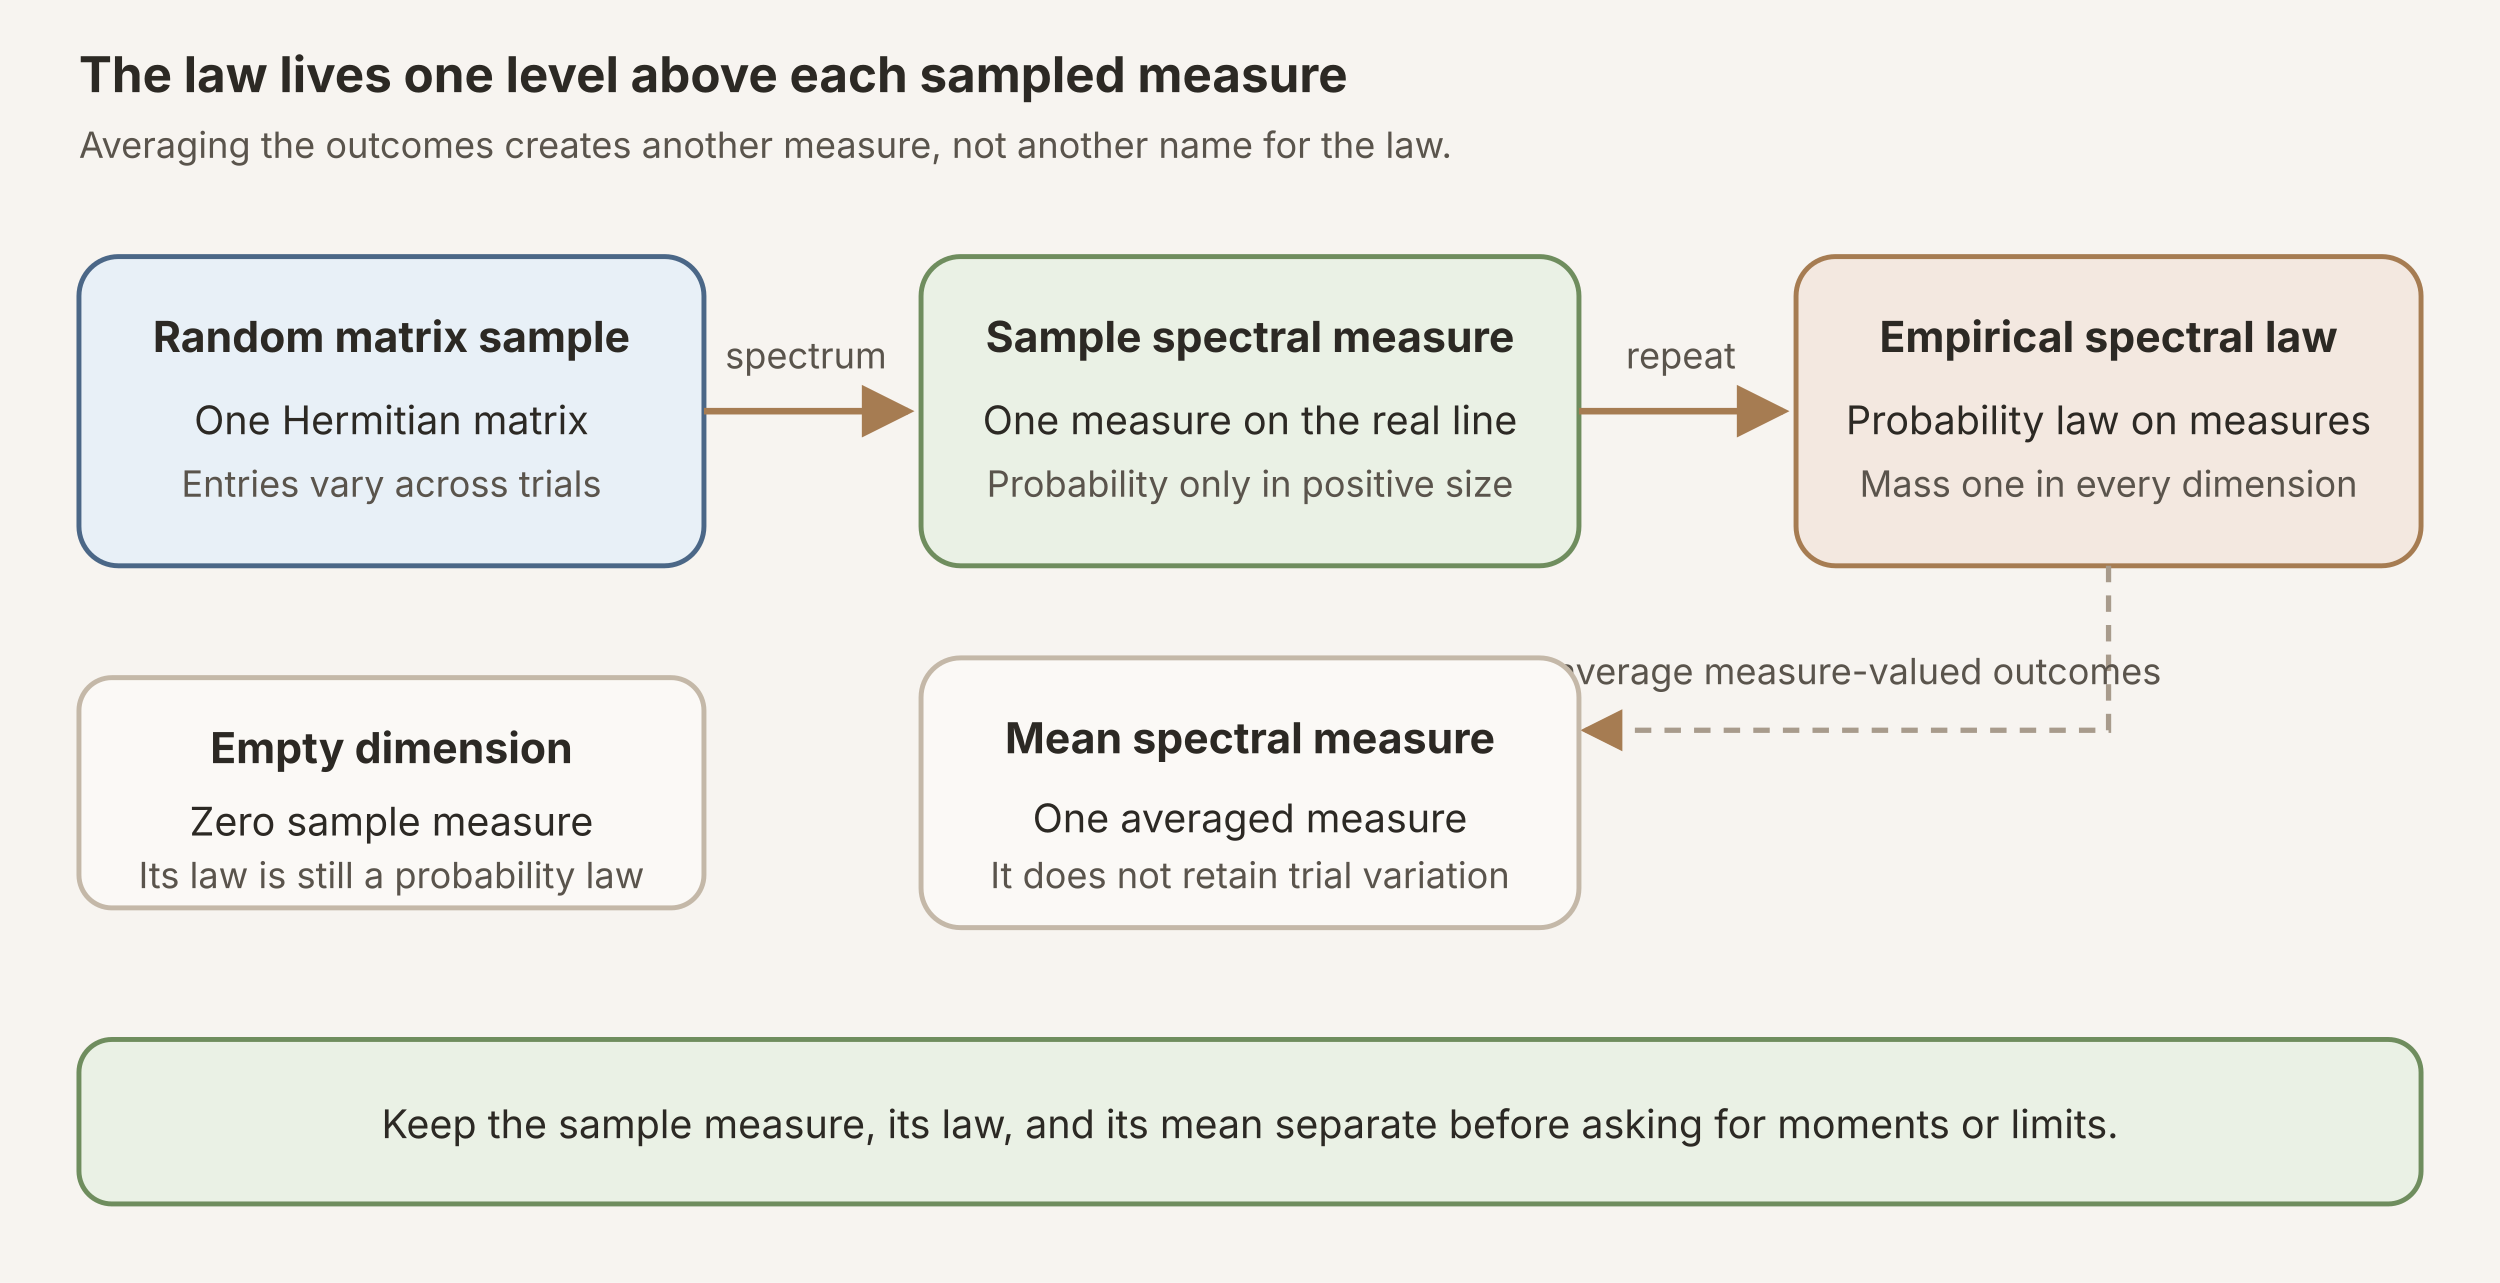
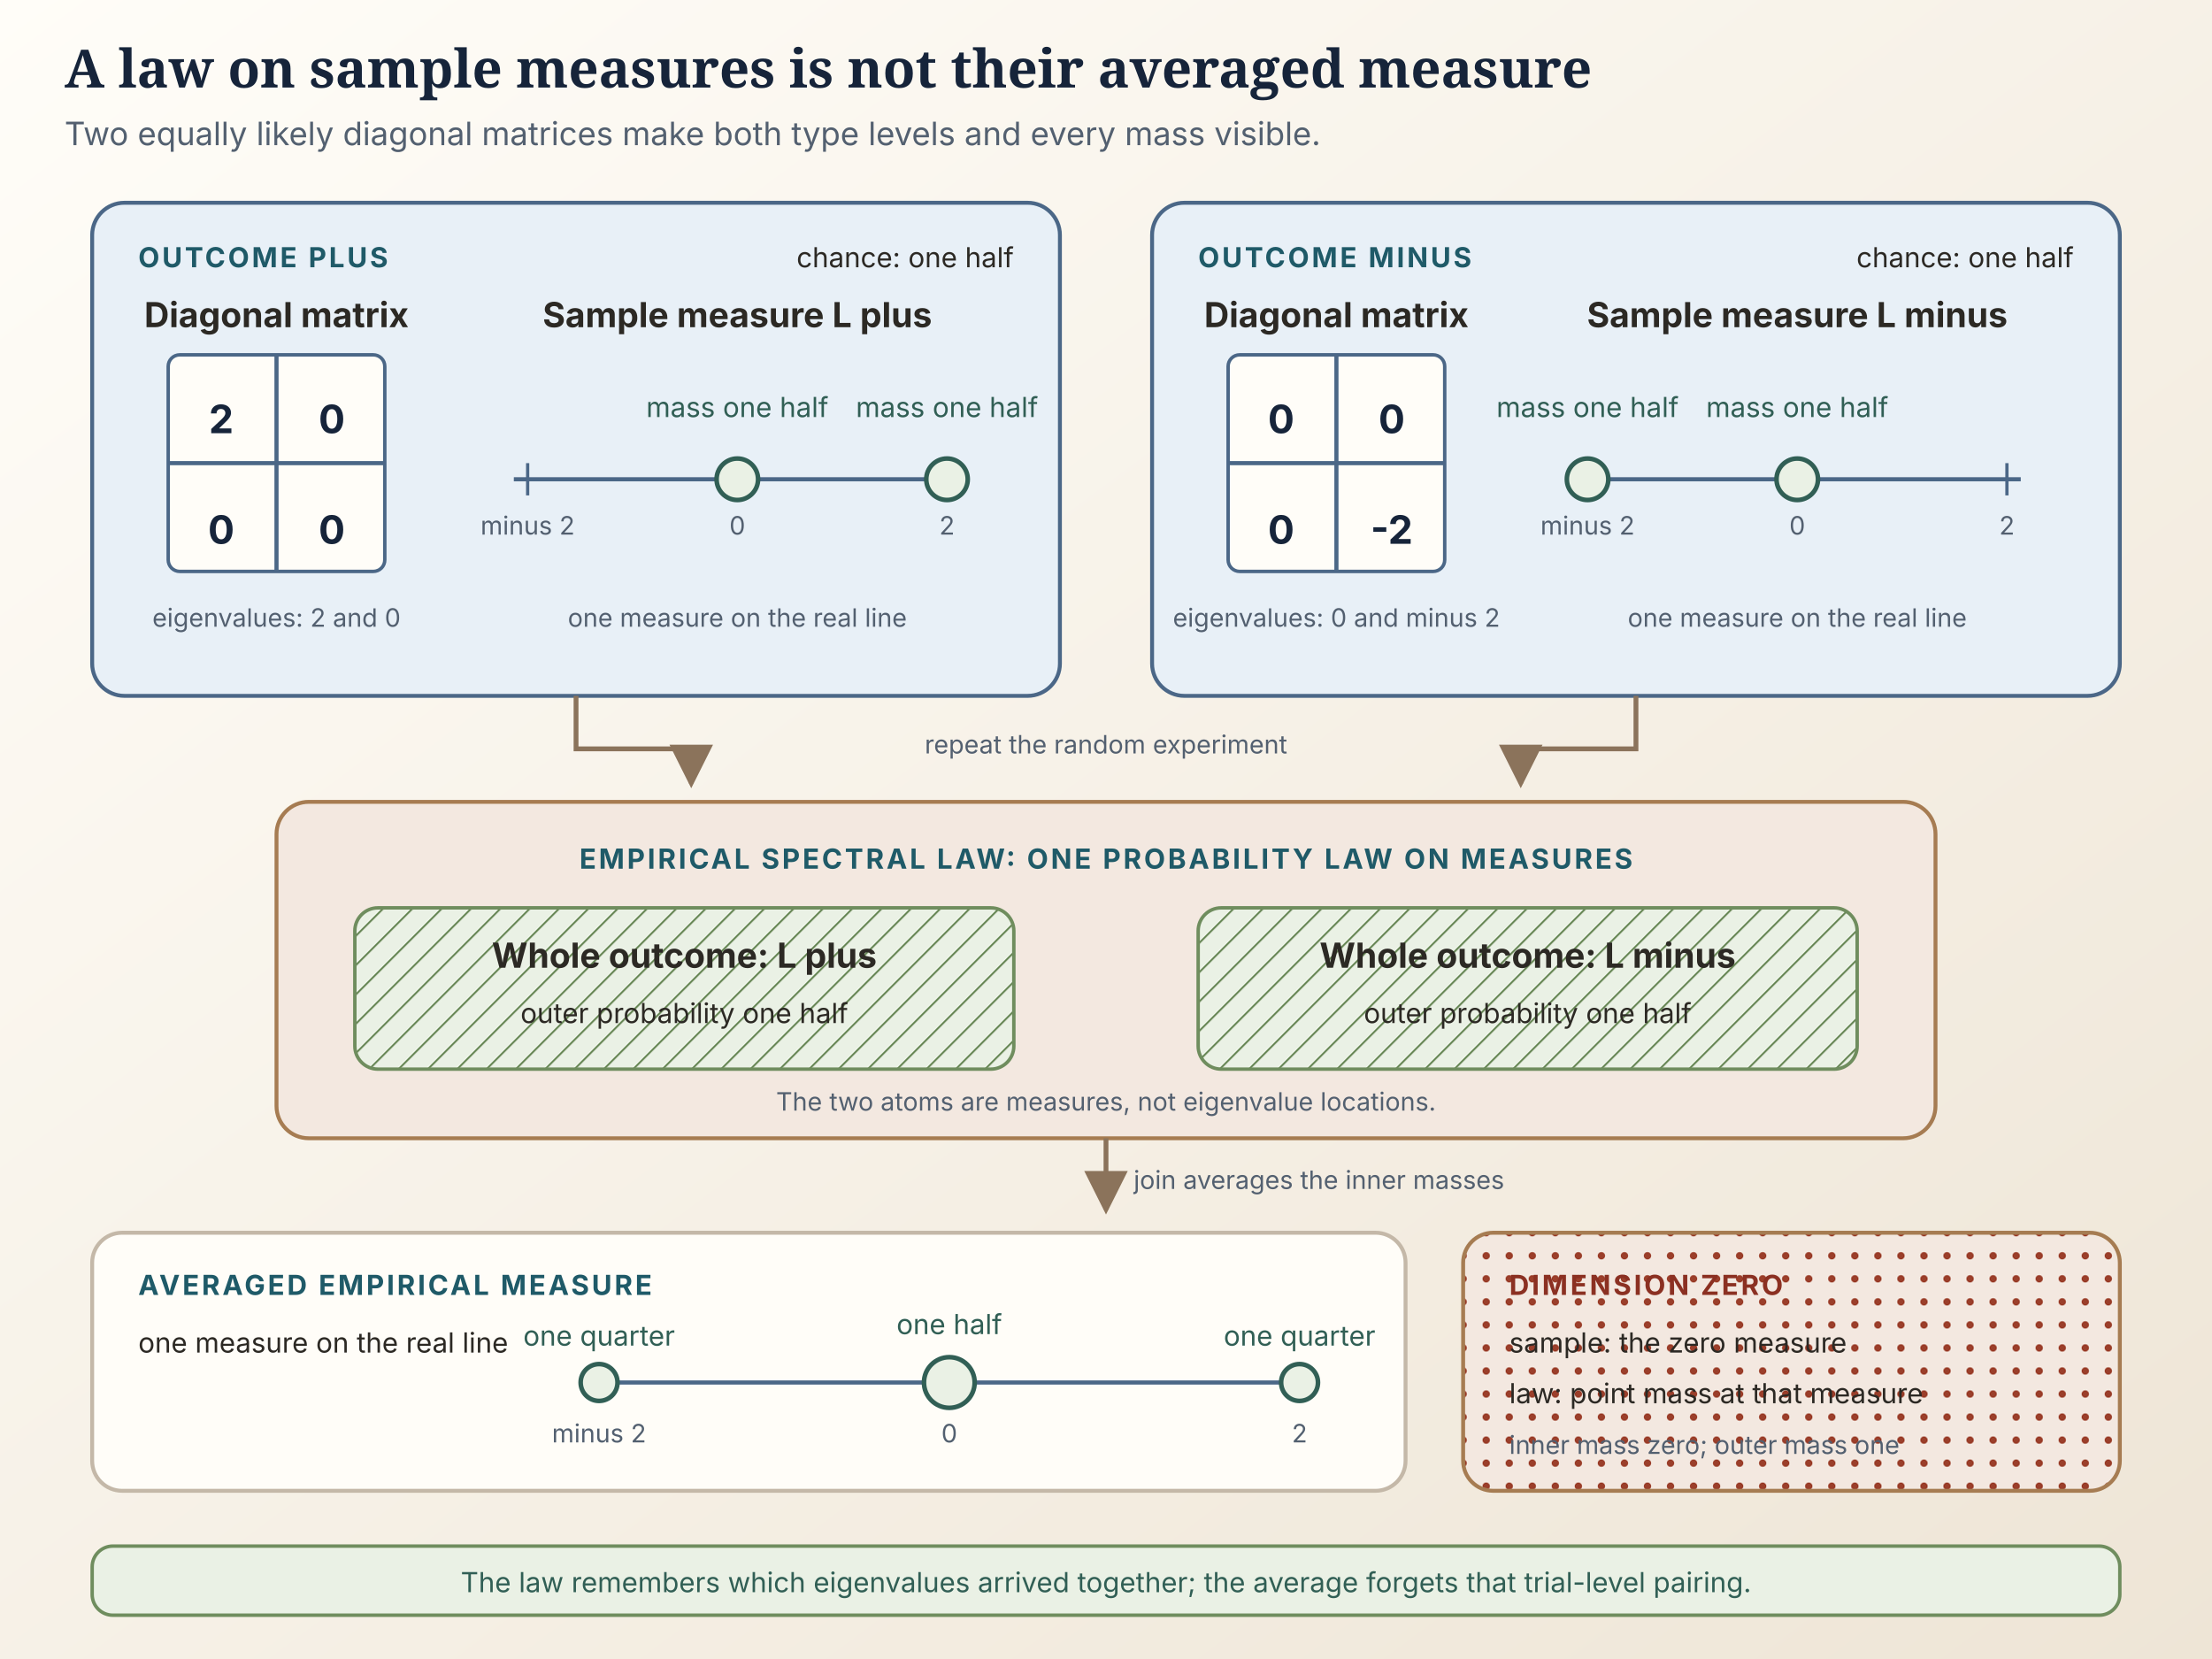
- <svg xmlns="http://www.w3.org/2000/svg" width="760" height="390" viewBox="0 0 760 390" role="img" aria-labelledby="eslTitle eslDesc">
-   <rect width="760" height="390" fill="#F7F4F0" />
+ <svg xmlns="http://www.w3.org/2000/svg" width="960" height="720" viewBox="0 0 960 720" role="img" aria-labelledby="eslTitle eslDesc">
+   <defs>
+     <linearGradient id="paper" x1="0" y1="0" x2="1" y2="1">
+       <stop offset="0" stop-color="#FFFDF8" />
+       <stop offset="1" stop-color="#EEE5D6" />
+     </linearGradient>
+     <pattern id="measurePattern" width="9" height="9" patternUnits="userSpaceOnUse" patternTransform="rotate(45)">
+       <rect width="9" height="9" fill="#EAF1E5" />
+       <line x1="0" y1="0" x2="0" y2="9" stroke="#6F8D5E" stroke-width="1.7" />
+     </pattern>
+     <pattern id="zeroPattern" width="10" height="10" patternUnits="userSpaceOnUse">
+       <rect width="10" height="10" fill="#F3E8E0" />
+       <circle cx="5" cy="5" r="1.6" fill="#9B3F2B" />
+     </pattern>
+     <marker id="arrow" markerWidth="9" markerHeight="9" refX="8" refY="4.5" orient="auto" markerUnits="strokeWidth">
+       <path d="M0,0 L9,4.5 L0,9 Z" fill="#8B735B" />
+     </marker>
+   </defs>
+   <rect width="960" height="720" fill="url(#paper)" />
  <style>
    .t{font-family:Inter,Arial,Helvetica,sans-serif;fill:#2C2924}
-     .title{font-size:15px;font-weight:700}
-     .h{font-size:13px;font-weight:700}
+     .title{font-family:Georgia,serif;font-size:23px;font-weight:700;fill:#16243A}
+     .sub{font-size:14px;fill:#536070}
+     .cap{font-size:12px;font-weight:700;letter-spacing:1.1px;fill:#1F5A68}
+     .h{font-size:15px;font-weight:700}
    .s{font-size:12px}
-     .m{font-size:11px;fill:#5A544C}
-     .sample{fill:#E8F0F7;stroke:#4B6787;stroke-width:1.5}
-     .measure{fill:#EAF1E5;stroke:#6F8D5E;stroke-width:1.5}
-     .law{fill:#F3E8E0;stroke:#A67C52;stroke-width:1.5}
-     .neutral{fill:#FBF9F6;stroke:#C4B8A8;stroke-width:1.5}
-     .arrow{stroke:#A67C52;stroke-width:2;fill:none}
-     .dash{stroke:#A89B8C;stroke-width:1.6;stroke-dasharray:5 4;fill:none}
+     .m{font-size:11px;fill:#536070}
+     .n{font-size:17px;font-weight:700;fill:#16243A}
+     .outcome{fill:#E8F0F7;stroke:#4B6787;stroke-width:1.7}
+     .law{fill:#F3E8E0;stroke:#A67C52;stroke-width:1.7}
+     .neutral{fill:#FFFDF8;stroke:#C4B8A8;stroke-width:1.7}
+     .arrow{fill:none;stroke:#8B735B;stroke-width:2.1;marker-end:url(#arrow)}
+     .axis{stroke:#4B6787;stroke-width:1.8}
+     .tick{stroke:#4B6787;stroke-width:1.4}
+     .good{fill:#315F55}
+     .warn{fill:#8B3022}
  </style>
-   <defs>
-     <marker id="eslArrow" markerWidth="8" markerHeight="8" refX="7" refY="4" orient="auto">
-       <path d="M0,0 L8,4 L0,8 Z" fill="#A67C52" />
-     </marker>
-   </defs>
-   <text x="24" y="28" class="t title">The law lives one level above each sampled measure</text>
-   <text x="24" y="48" class="t m">Averaging the outcomes creates another measure, not another name for the law.</text>
-   <rect x="24" y="78" width="190" height="94" rx="12" class="sample" />
-   <text x="119" y="107" text-anchor="middle" class="t h">Random matrix sample</text>
-   <text x="119" y="132" text-anchor="middle" class="t s">One Hermitian matrix</text>
-   <text x="119" y="151" text-anchor="middle" class="t m">Entries vary across trials</text>
-   <path d="M214,125 L276,125" class="arrow" marker-end="url(#eslArrow)" />
-   <text x="245" y="112" text-anchor="middle" class="t m">spectrum</text>
-   <rect x="280" y="78" width="200" height="94" rx="12" class="measure" />
-   <text x="380" y="107" text-anchor="middle" class="t h">Sample spectral measure</text>
-   <text x="380" y="132" text-anchor="middle" class="t s">One measure on the real line</text>
-   <text x="380" y="151" text-anchor="middle" class="t m">Probability only in positive size</text>
-   <path d="M480,125 L542,125" class="arrow" marker-end="url(#eslArrow)" />
-   <text x="511" y="112" text-anchor="middle" class="t m">repeat</text>
-   <rect x="546" y="78" width="190" height="94" rx="12" class="law" />
-   <text x="641" y="107" text-anchor="middle" class="t h">Empirical spectral law</text>
-   <text x="641" y="132" text-anchor="middle" class="t s">Probability law on measures</text>
-   <text x="641" y="151" text-anchor="middle" class="t m">Mass one in every dimension</text>
-   <path d="M641,172 L641,222 L482,222" class="dash" marker-end="url(#eslArrow)" />
-   <text x="565" y="208" text-anchor="middle" class="t m">average measure-valued outcomes</text>
-   <rect x="280" y="200" width="200" height="82" rx="12" class="neutral" />
-   <text x="380" y="229" text-anchor="middle" class="t h">Mean spectral measure</text>
-   <text x="380" y="253" text-anchor="middle" class="t s">One averaged measure</text>
-   <text x="380" y="270" text-anchor="middle" class="t m">It does not retain trial variation</text>
-   <rect x="24" y="206" width="190" height="70" rx="10" class="neutral" />
-   <text x="119" y="232" text-anchor="middle" class="t h">Empty dimension</text>
-   <text x="119" y="254" text-anchor="middle" class="t s">Zero sample measure</text>
-   <text x="119" y="270" text-anchor="middle" class="t m">Its law is still a probability law</text>
-   <rect x="24" y="316" width="712" height="50" rx="10" fill="#EAF1E5" stroke="#6F8D5E" stroke-width="1.5" />
-   <text x="380" y="346" text-anchor="middle" class="t s">
-     Keep the sample measure, its law, and its mean separate before asking for moments or limits.
-   </text>
+   <text x="28" y="38" class="title">A law on sample measures is not their averaged measure</text>
+   <text x="28" y="63" class="t sub">Two equally likely diagonal matrices make both type levels and every mass visible.</text>
+   <rect x="40" y="88" width="420" height="214" rx="14" class="outcome" />
+   <text x="60" y="116" class="t cap">OUTCOME PLUS</text>
+   <text x="440" y="116" text-anchor="end" class="t s">chance: one half</text>
+   <text x="120" y="142" text-anchor="middle" class="t h">Diagonal matrix</text>
+   <rect x="73" y="154" width="94" height="94" rx="5" fill="#FFFDF8" stroke="#4B6787" stroke-width="1.5" />
+   <path d="M120 154 V248 M73 201 H167" class="axis" />
+   <text x="96" y="188" text-anchor="middle" class="t n">2</text>
+   <text x="144" y="188" text-anchor="middle" class="t n">0</text>
+   <text x="96" y="236" text-anchor="middle" class="t n">0</text>
+   <text x="144" y="236" text-anchor="middle" class="t n">0</text>
+   <text x="120" y="272" text-anchor="middle" class="t m">eigenvalues: 2 and 0</text>
+   <text x="320" y="142" text-anchor="middle" class="t h">Sample measure L plus</text>
+   <line x1="223" y1="208" x2="417" y2="208" class="axis" />
+   <line x1="229" y1="201" x2="229" y2="215" class="tick" />
+   <line x1="320" y1="201" x2="320" y2="215" class="tick" />
+   <line x1="411" y1="201" x2="411" y2="215" class="tick" />
+   <text x="229" y="232" text-anchor="middle" class="t m">minus 2</text>
+   <text x="320" y="232" text-anchor="middle" class="t m">0</text>
+   <text x="411" y="232" text-anchor="middle" class="t m">2</text>
+   <circle cx="320" cy="208" r="9" fill="#EAF1E5" stroke="#315F55" stroke-width="2" />
+   <circle cx="411" cy="208" r="9" fill="#EAF1E5" stroke="#315F55" stroke-width="2" />
+   <text x="320" y="181" text-anchor="middle" class="t s good">mass one half</text>
+   <text x="411" y="181" text-anchor="middle" class="t s good">mass one half</text>
+   <text x="320" y="272" text-anchor="middle" class="t m">one measure on the real line</text>
+   <rect x="500" y="88" width="420" height="214" rx="14" class="outcome" />
+   <text x="520" y="116" class="t cap">OUTCOME MINUS</text>
+   <text x="900" y="116" text-anchor="end" class="t s">chance: one half</text>
+   <text x="580" y="142" text-anchor="middle" class="t h">Diagonal matrix</text>
+   <rect x="533" y="154" width="94" height="94" rx="5" fill="#FFFDF8" stroke="#4B6787" stroke-width="1.5" />
+   <path d="M580 154 V248 M533 201 H627" class="axis" />
+   <text x="556" y="188" text-anchor="middle" class="t n">0</text>
+   <text x="604" y="188" text-anchor="middle" class="t n">0</text>
+   <text x="556" y="236" text-anchor="middle" class="t n">0</text>
+   <text x="604" y="236" text-anchor="middle" class="t n">-2</text>
+   <text x="580" y="272" text-anchor="middle" class="t m">eigenvalues: 0 and minus 2</text>
+   <text x="780" y="142" text-anchor="middle" class="t h">Sample measure L minus</text>
+   <line x1="683" y1="208" x2="877" y2="208" class="axis" />
+   <line x1="689" y1="201" x2="689" y2="215" class="tick" />
+   <line x1="780" y1="201" x2="780" y2="215" class="tick" />
+   <line x1="871" y1="201" x2="871" y2="215" class="tick" />
+   <text x="689" y="232" text-anchor="middle" class="t m">minus 2</text>
+   <text x="780" y="232" text-anchor="middle" class="t m">0</text>
+   <text x="871" y="232" text-anchor="middle" class="t m">2</text>
+   <circle cx="689" cy="208" r="9" fill="#EAF1E5" stroke="#315F55" stroke-width="2" />
+   <circle cx="780" cy="208" r="9" fill="#EAF1E5" stroke="#315F55" stroke-width="2" />
+   <text x="689" y="181" text-anchor="middle" class="t s good">mass one half</text>
+   <text x="780" y="181" text-anchor="middle" class="t s good">mass one half</text>
+   <text x="780" y="272" text-anchor="middle" class="t m">one measure on the real line</text>
+   <path d="M250 302 V325 H300 V340" class="arrow" />
+   <path d="M710 302 V325 H660 V340" class="arrow" />
+   <text x="480" y="327" text-anchor="middle" class="t m">repeat the random experiment</text>
+   <rect x="120" y="348" width="720" height="146" rx="14" class="law" />
+   <text x="480" y="377" text-anchor="middle" class="t cap">EMPIRICAL SPECTRAL LAW: ONE PROBABILITY LAW ON MEASURES</text>
+   <rect x="154" y="394" width="286" height="70" rx="10" fill="url(#measurePattern)" stroke="#6F8D5E" stroke-width="1.5" />
+   <text x="297" y="420" text-anchor="middle" class="t h">Whole outcome: L plus</text>
+   <text x="297" y="444" text-anchor="middle" class="t s">outer probability one half</text>
+   <rect x="520" y="394" width="286" height="70" rx="10" fill="url(#measurePattern)" stroke="#6F8D5E" stroke-width="1.5" />
+   <text x="663" y="420" text-anchor="middle" class="t h">Whole outcome: L minus</text>
+   <text x="663" y="444" text-anchor="middle" class="t s">outer probability one half</text>
+   <text x="480" y="482" text-anchor="middle" class="t m">The two atoms are measures, not eigenvalue locations.</text>
+   <path d="M480 494 V525" class="arrow" />
+   <text x="492" y="516" class="t m">join averages the inner masses</text>
+   <rect x="40" y="535" width="570" height="112" rx="13" class="neutral" />
+   <text x="60" y="562" class="t cap">AVERAGED EMPIRICAL MEASURE</text>
+   <text x="60" y="587" class="t s">one measure on the real line</text>
+   <line x1="252" y1="600" x2="572" y2="600" class="axis" />
+   <line x1="260" y1="592" x2="260" y2="608" class="tick" />
+   <line x1="412" y1="592" x2="412" y2="608" class="tick" />
+   <line x1="564" y1="592" x2="564" y2="608" class="tick" />
+   <circle cx="260" cy="600" r="8" fill="#EAF1E5" stroke="#315F55" stroke-width="2" />
+   <circle cx="412" cy="600" r="11" fill="#EAF1E5" stroke="#315F55" stroke-width="2" />
+   <circle cx="564" cy="600" r="8" fill="#EAF1E5" stroke="#315F55" stroke-width="2" />
+   <text x="260" y="584" text-anchor="middle" class="t s good">one quarter</text>
+   <text x="412" y="579" text-anchor="middle" class="t s good">one half</text>
+   <text x="564" y="584" text-anchor="middle" class="t s good">one quarter</text>
+   <text x="260" y="626" text-anchor="middle" class="t m">minus 2</text>
+   <text x="412" y="626" text-anchor="middle" class="t m">0</text>
+   <text x="564" y="626" text-anchor="middle" class="t m">2</text>
+   <rect x="635" y="535" width="285" height="112" rx="13" fill="url(#zeroPattern)" stroke="#A67C52" stroke-width="1.7" />
+   <text x="655" y="562" class="t cap warn">DIMENSION ZERO</text>
+   <text x="655" y="587" class="t s">sample: the zero measure</text>
+   <text x="655" y="609" class="t s">law: point mass at that measure</text>
+   <text x="655" y="631" class="t m">inner mass zero; outer mass one</text>
+   <rect x="40" y="671" width="880" height="30" rx="9" fill="#EAF1E5" stroke="#6F8D5E" stroke-width="1.5" />
+   <text x="480" y="691" text-anchor="middle" class="t s good">The law remembers which eigenvalues arrived together; the average forgets that trial-level pairing.</text>
</svg>
